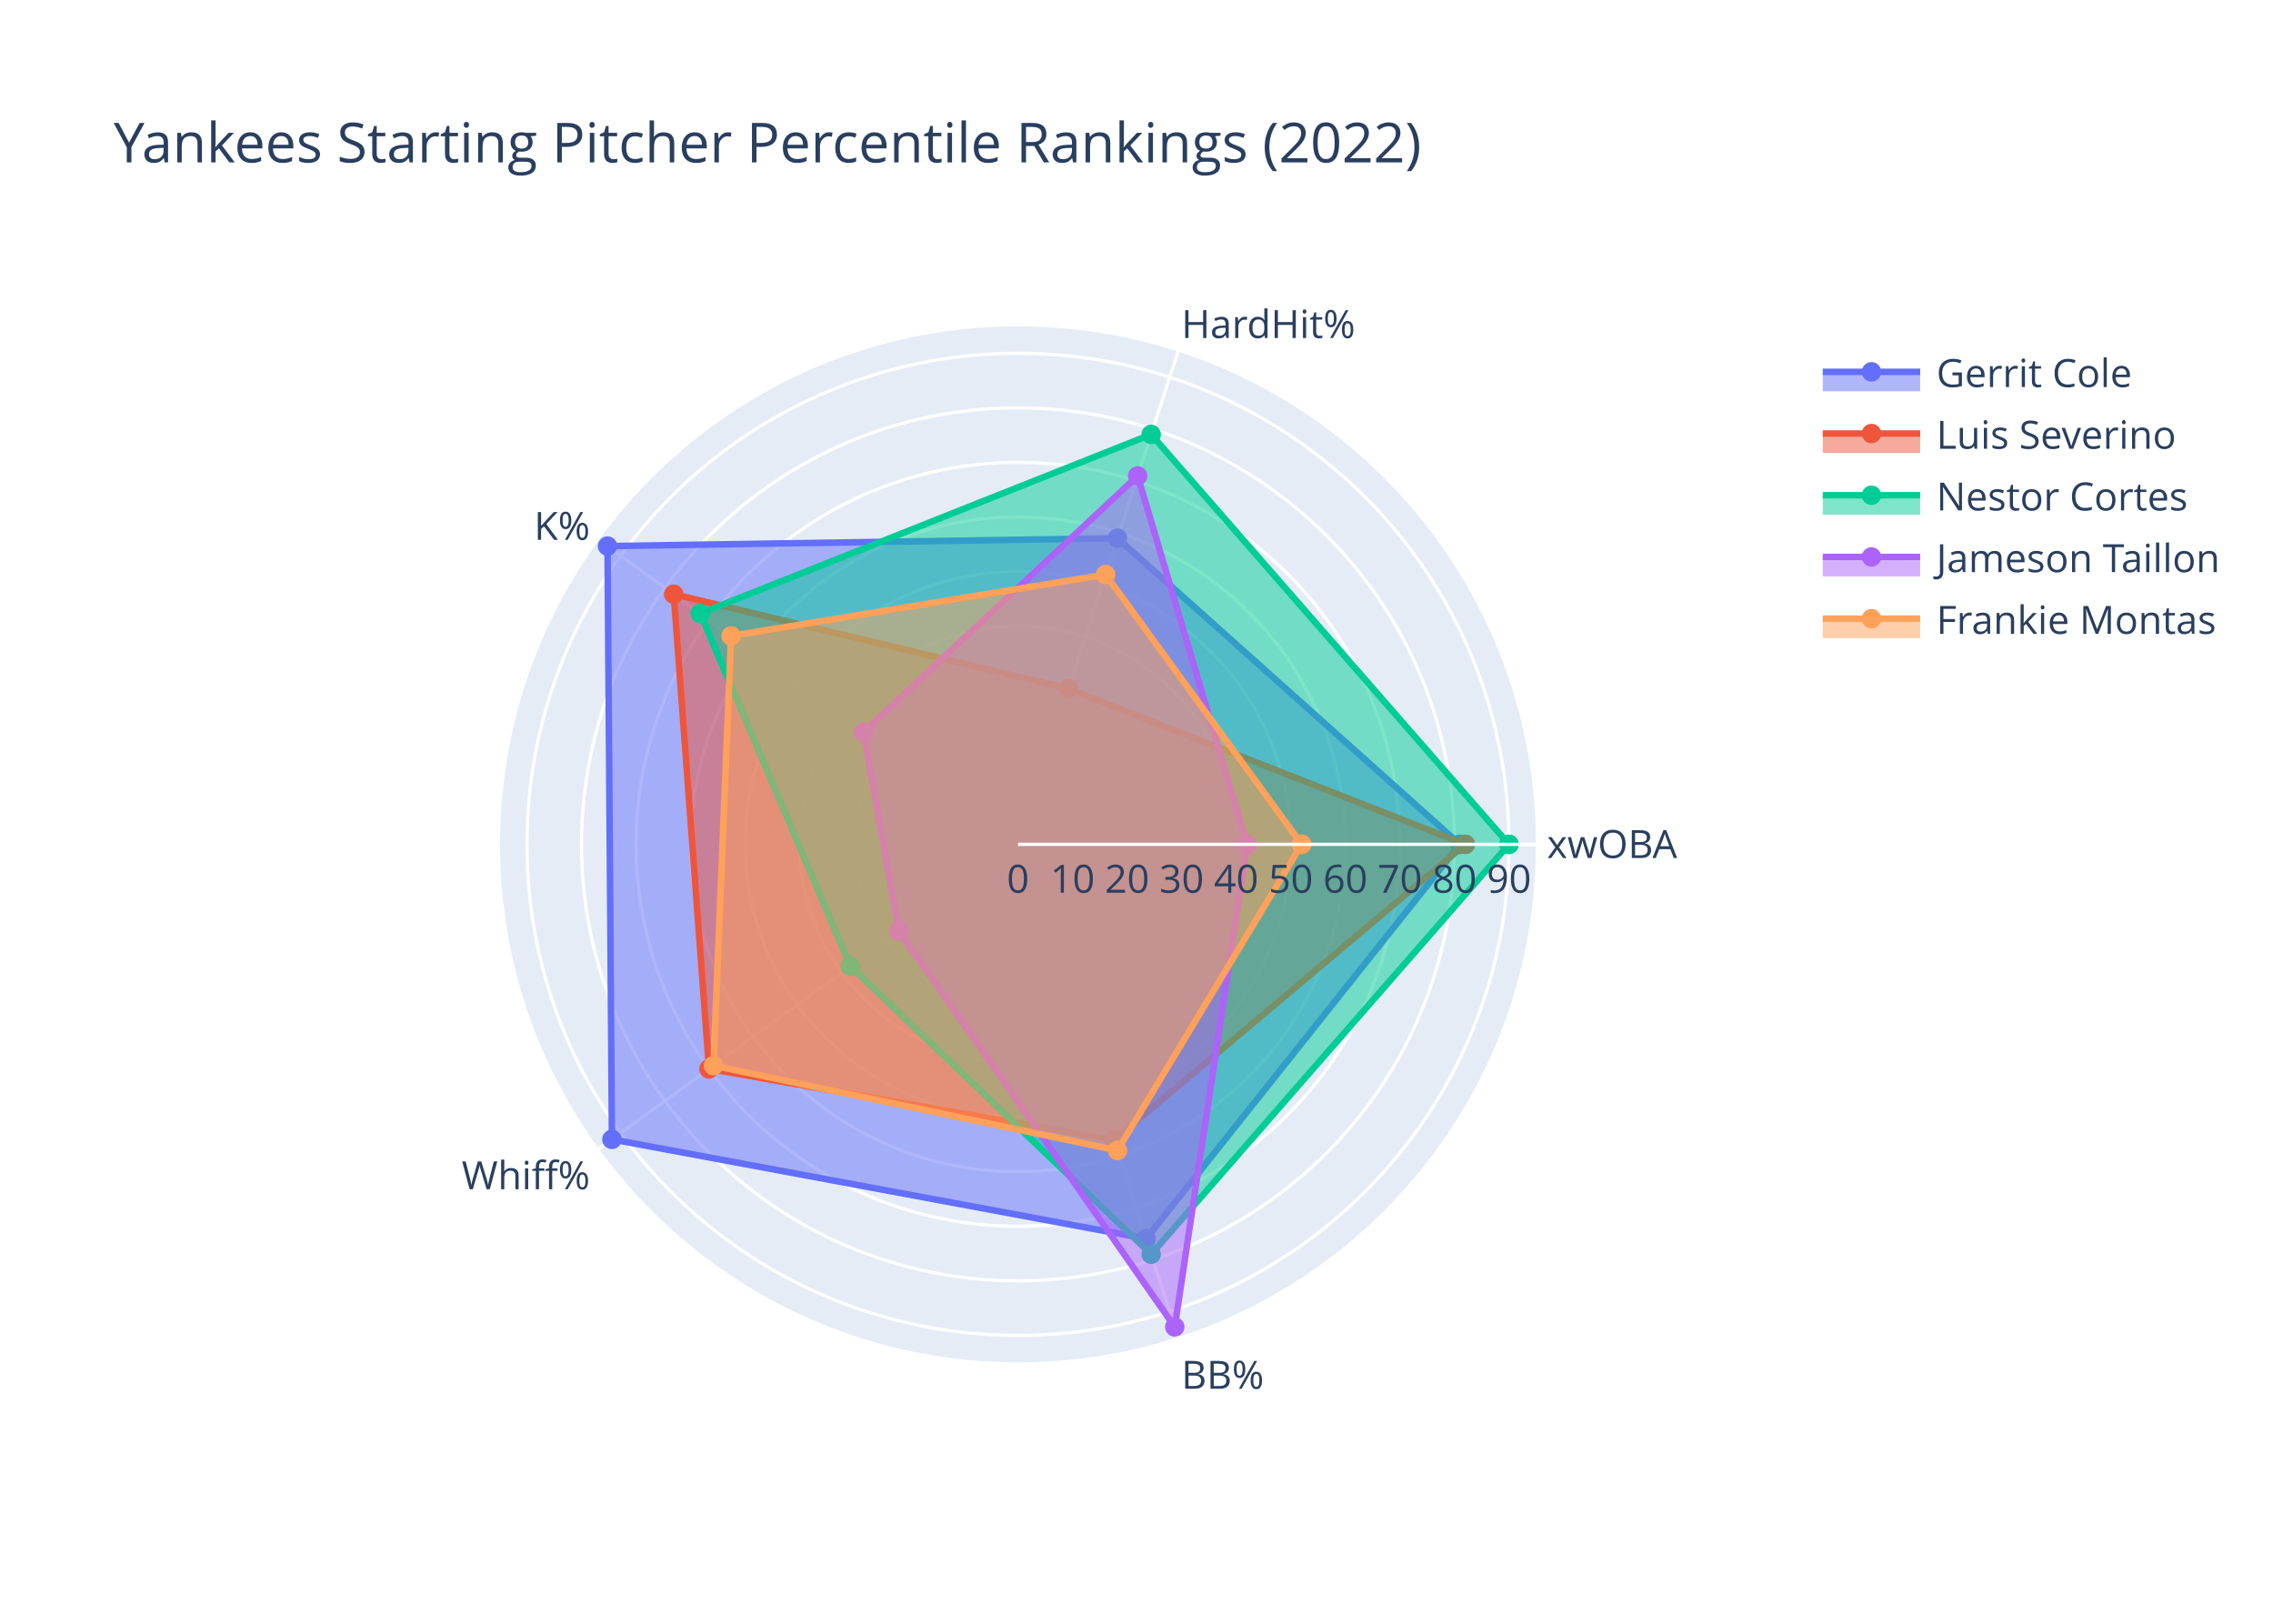
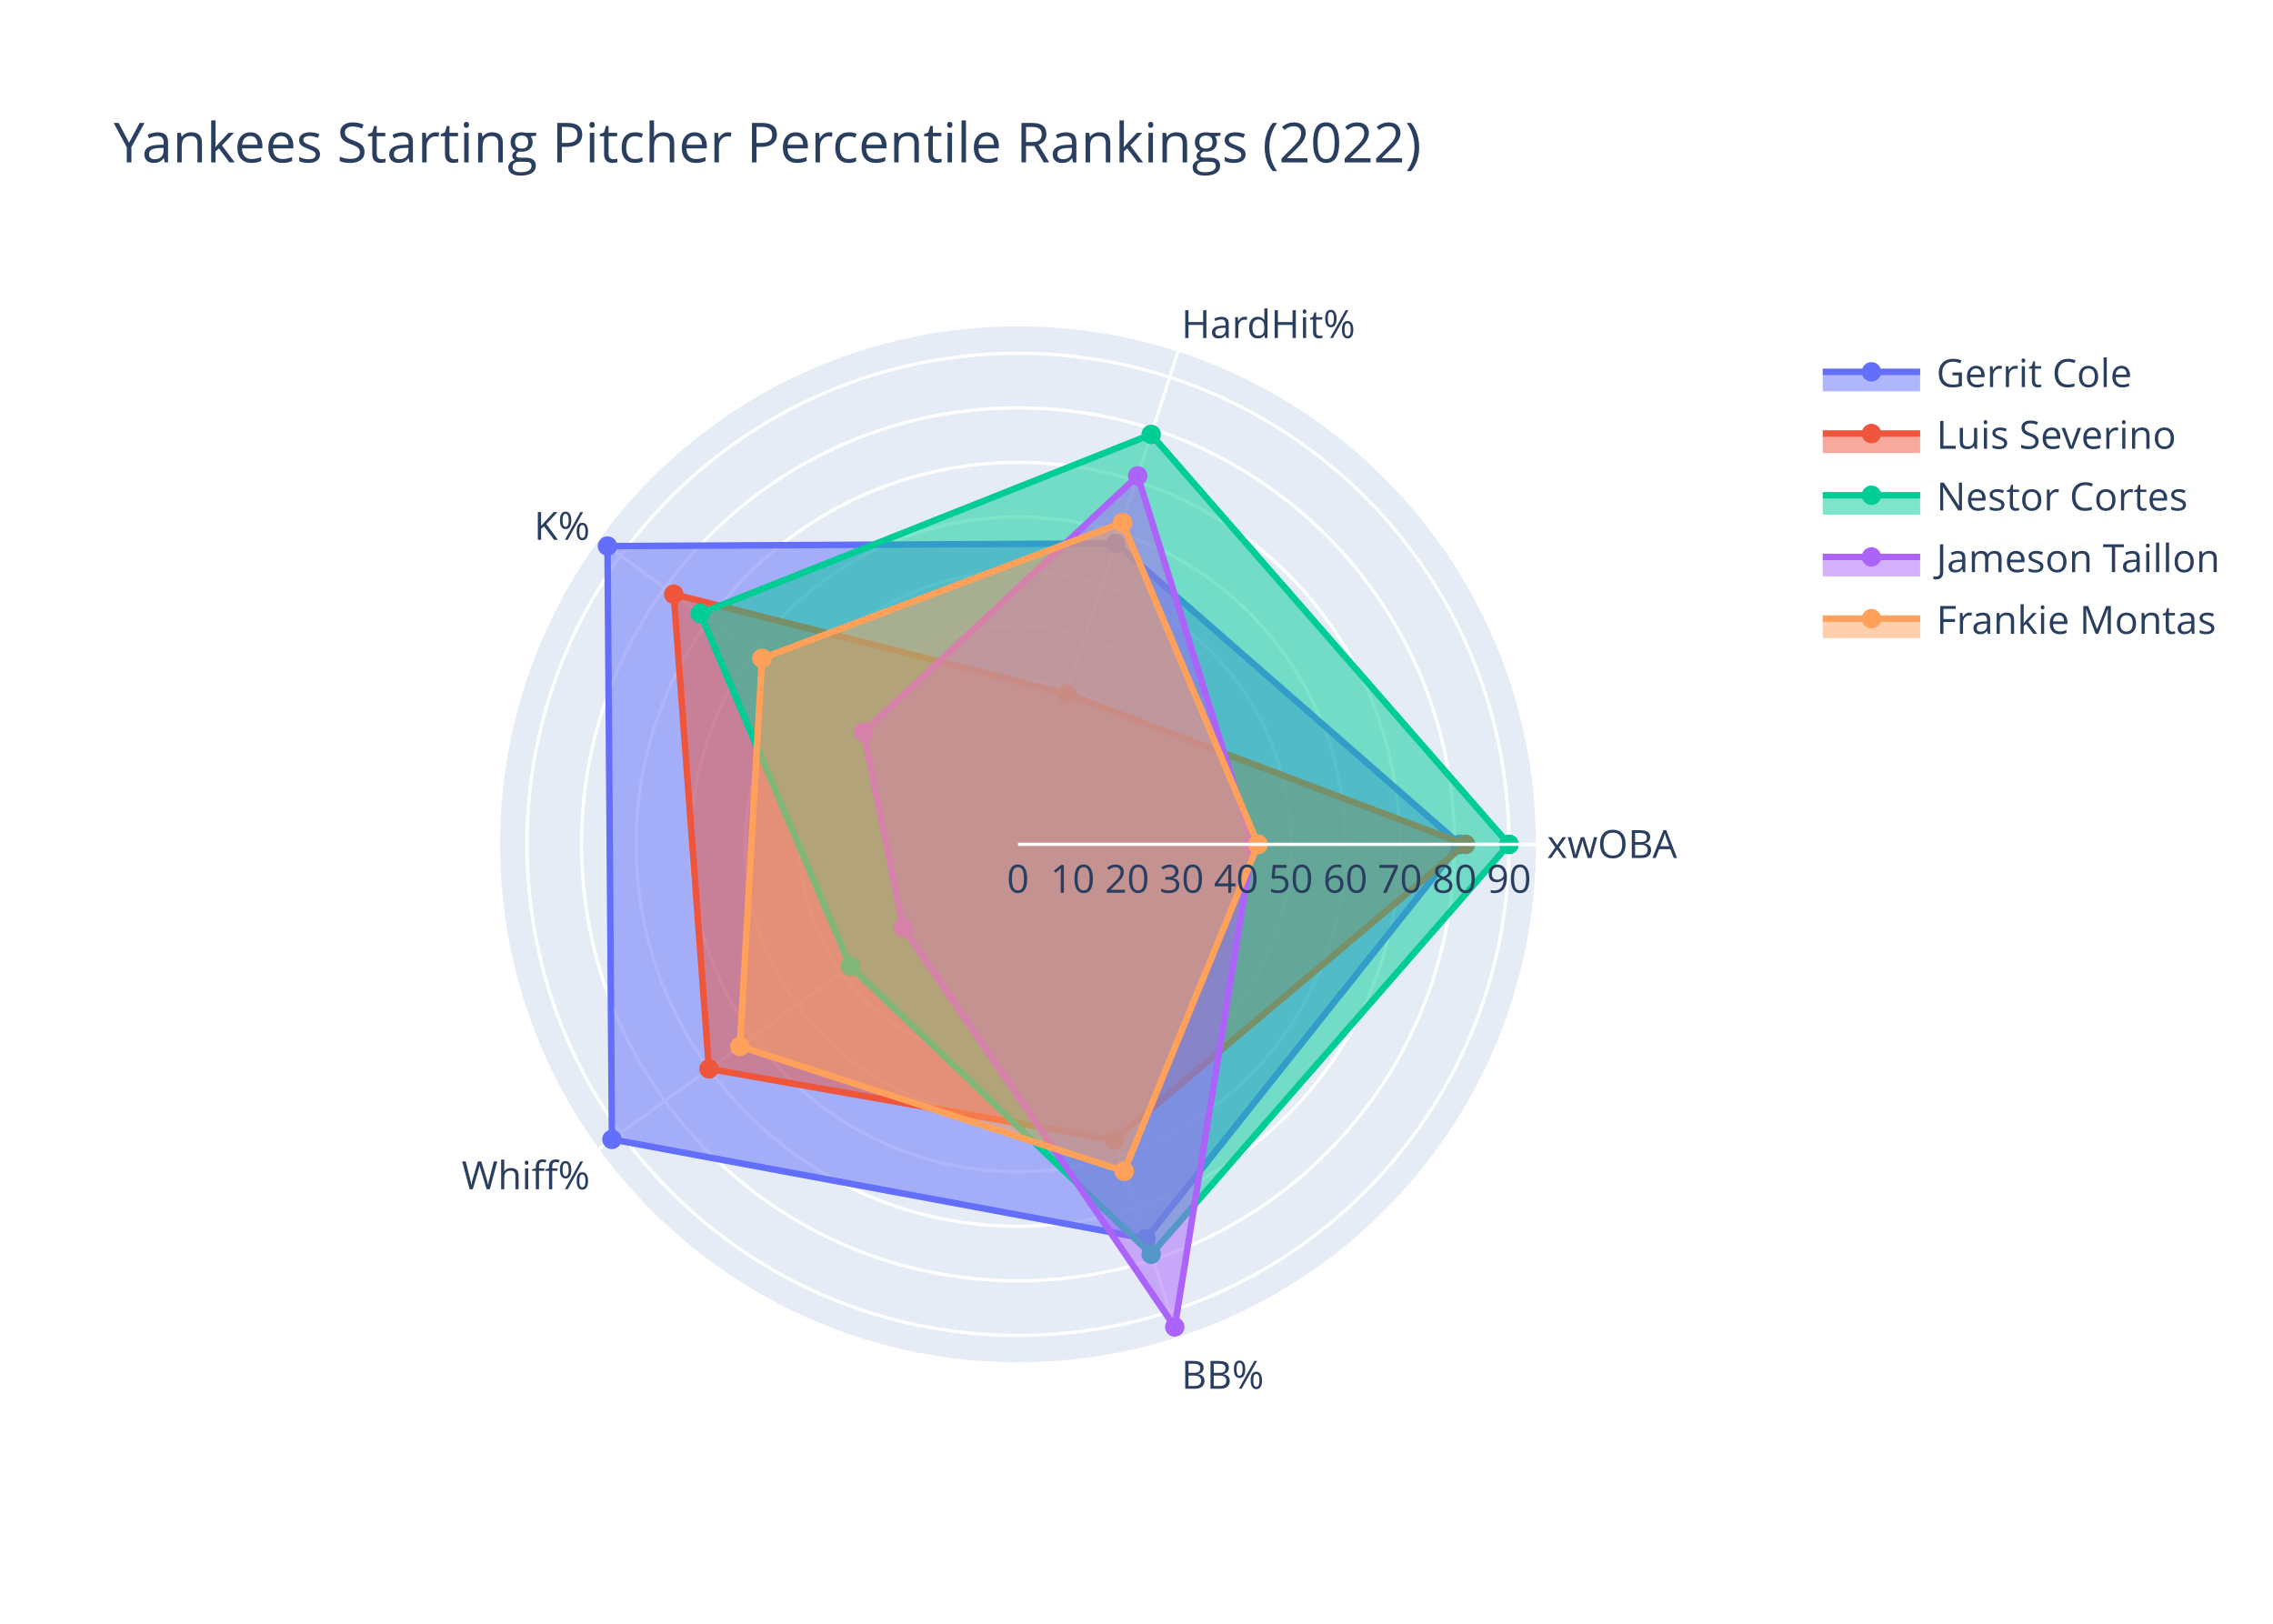
<svg xmlns="http://www.w3.org/2000/svg" class="main-svg" width="700" height="500" style="" viewBox="0 0 700 500">
  <rect x="0" y="0" width="700" height="500" style="fill: rgb(255, 255, 255); fill-opacity: 1;" />
-   <defs id="defs-640da8">
+   <defs id="defs-d51219">
    <g class="clips">
-       <clipPath id="clip640da8polar-for-traces">
+       <clipPath id="clipd51219polar-for-traces">
        <path d="M160,0A160,160 0,1,0 -160,-1.9594348786357652e-14A160,160 0,1,0 160,3.9188697572715304e-14Z" transform="translate(160,160)" />
      </clipPath>
    </g>
    <g class="gradients" />
    <g class="patterns" />
  </defs>
  <g class="bglayer" />
  <g class="layer-below">
    <g class="imagelayer" />
    <g class="shapelayer" />
  </g>
  <g class="cartesianlayer" />
  <g class="polarlayer">
    <g class="polar">
      <g class="polarsublayer draglayer" />
      <g class="polarsublayer plotbg">
        <path d="M160,0A160,160 0,1,0 -160,-1.9594348786357652e-14A160,160 0,1,0 160,3.9188697572715304e-14Z" transform="translate(313.5,260)" style="fill: rgb(229, 236, 246); fill-opacity: 1;" />
      </g>
      <g class="polarsublayer backplot">
        <g class="maplayer" />
      </g>
      <g class="polarsublayer angular-grid" style="fill: none;">
        <path class="angularaxisgrid" d="M313.5,260L473.5,260" style="stroke: rgb(255, 255, 255); stroke-opacity: 1; stroke-width: 1px;" />
        <path class="angularaxisgrid" d="M313.5,260L362.943,107.831" style="stroke: rgb(255, 255, 255); stroke-opacity: 1; stroke-width: 1px;" />
        <path class="angularaxisgrid" d="M313.5,260L184.057,165.954" style="stroke: rgb(255, 255, 255); stroke-opacity: 1; stroke-width: 1px;" />
        <path class="angularaxisgrid" d="M313.5,260L184.057,354.046" style="stroke: rgb(255, 255, 255); stroke-opacity: 1; stroke-width: 1px;" />
        <path class="angularaxisgrid" d="M313.5,260L362.943,412.169" style="stroke: rgb(255, 255, 255); stroke-opacity: 1; stroke-width: 1px;" />
      </g>
      <g class="polarsublayer radial-grid" transform="translate(313.5,260)" style="fill: none;">
        <path class="xgrid" d="M16.8,0A16.8,16.8 0,1,0 -16.8,-2.0574066225675536e-15A16.8,16.8 0,1,0 16.8,4.114813245135107e-15Z" style="stroke: rgb(255, 255, 255); stroke-opacity: 1; stroke-width: 1px;" />
        <path class="xgrid" d="M33.6,0A33.6,33.6 0,1,0 -33.6,-4.114813245135107e-15A33.6,33.6 0,1,0 33.6,8.229626490270214e-15Z" style="stroke: rgb(255, 255, 255); stroke-opacity: 1; stroke-width: 1px;" />
        <path class="xgrid" d="M50.4,0A50.4,50.4 0,1,0 -50.4,-6.17221986770266e-15A50.4,50.4 0,1,0 50.4,1.234443973540532e-14Z" style="stroke: rgb(255, 255, 255); stroke-opacity: 1; stroke-width: 1px;" />
        <path class="xgrid" d="M67.2,0A67.2,67.2 0,1,0 -67.2,-8.229626490270214e-15A67.2,67.2 0,1,0 67.2,1.645925298054043e-14Z" style="stroke: rgb(255, 255, 255); stroke-opacity: 1; stroke-width: 1px;" />
        <path class="xgrid" d="M84.01,0A84.01,84.01 0,1,0 -84.01,-1.0288257759636915e-14A84.01,84.01 0,1,0 84.01,2.057651551927383e-14Z" style="stroke: rgb(255, 255, 255); stroke-opacity: 1; stroke-width: 1px;" />
        <path class="xgrid" d="M100.81,0A100.81,100.81 0,1,0 -100.81,-1.2345664382204467e-14A100.81,100.81 0,1,0 100.81,2.4691328764408935e-14Z" style="stroke: rgb(255, 255, 255); stroke-opacity: 1; stroke-width: 1px;" />
        <path class="xgrid" d="M117.61,0A117.61,117.61 0,1,0 -117.61,-1.440307100477202e-14A117.61,117.61 0,1,0 117.61,2.880614200954404e-14Z" style="stroke: rgb(255, 255, 255); stroke-opacity: 1; stroke-width: 1px;" />
        <path class="xgrid" d="M134.41,0A134.41,134.41 0,1,0 -134.41,-1.6460477627339574e-14A134.41,134.41 0,1,0 134.41,3.292095525467915e-14Z" style="stroke: rgb(255, 255, 255); stroke-opacity: 1; stroke-width: 1px;" />
        <path class="xgrid" d="M151.21,0A151.21,151.21 0,1,0 -151.21,-1.851788424990713e-14A151.21,151.21 0,1,0 151.21,3.703576849981426e-14Z" style="stroke: rgb(255, 255, 255); stroke-opacity: 1; stroke-width: 1px;" />
      </g>
      <g class="polarsublayer frontplot" transform="translate(153.5,100)">
        <g class="barlayer" />
        <g class="scatterlayer">
-           <g class="trace scatter trace2c9b39" style="stroke-miterlimit: 2; opacity: 1;">
-             <g class="fills" clip-path="url(#clip640da8polar-for-traces)">
-               <g>
-                 <path class="js-fill" d="M296.09,160L190.63,65.73L33.59,68.16L34.95,250.85L199.46,281.44L296.09,160Z" style="fill: rgb(99, 110, 250); fill-opacity: 0.5; stroke-width: 0;" />
-               </g>
-             </g>
-             <g class="errorbars" />
-             <g class="lines">
-               <path class="js-line" d="M296.09,160L190.63,65.73L33.59,68.16L34.95,250.85L199.46,281.44L296.09,160" clip-path="url(#clip640da8polar-for-traces)" style="vector-effect: non-scaling-stroke; fill: none; stroke: rgb(99, 110, 250); stroke-opacity: 1; stroke-width: 2px; opacity: 1;" />
+           <g class="trace scatter trace652ab0" style="stroke-miterlimit: 2; opacity: 1;">
+             <g class="fills" clip-path="url(#clipd51219polar-for-traces)">
+               <g>
+                 <path class="js-fill" d="M296.09,160L190.11,67.32L33.59,68.16L34.95,250.85L199.46,281.44L296.09,160Z" style="fill: rgb(99, 110, 250); fill-opacity: 0.5; stroke-width: 0;" />
+               </g>
+             </g>
+             <g class="errorbars" />
+             <g class="lines">
+               <path class="js-line" d="M296.09,160L190.11,67.32L33.59,68.16L34.95,250.85L199.46,281.44L296.09,160" clip-path="url(#clipd51219polar-for-traces)" style="vector-effect: non-scaling-stroke; fill: none; stroke: rgb(99, 110, 250); stroke-opacity: 1; stroke-width: 2px; opacity: 1;" />
            </g>
            <g class="points">
              <path class="point" transform="translate(296.09,160)" d="M3,0A3,3 0 1,1 0,-3A3,3 0 0,1 3,0Z" style="opacity: 1; stroke-width: 0px; fill: rgb(99, 110, 250); fill-opacity: 1;" />
-               <path class="point" transform="translate(190.63,65.73)" d="M3,0A3,3 0 1,1 0,-3A3,3 0 0,1 3,0Z" style="opacity: 1; stroke-width: 0px; fill: rgb(99, 110, 250); fill-opacity: 1;" />
+               <path class="point" transform="translate(190.11,67.32)" d="M3,0A3,3 0 1,1 0,-3A3,3 0 0,1 3,0Z" style="opacity: 1; stroke-width: 0px; fill: rgb(99, 110, 250); fill-opacity: 1;" />
              <path class="point" transform="translate(33.59,68.16)" d="M3,0A3,3 0 1,1 0,-3A3,3 0 0,1 3,0Z" style="opacity: 1; stroke-width: 0px; fill: rgb(99, 110, 250); fill-opacity: 1;" />
              <path class="point" transform="translate(34.95,250.85)" d="M3,0A3,3 0 1,1 0,-3A3,3 0 0,1 3,0Z" style="opacity: 1; stroke-width: 0px; fill: rgb(99, 110, 250); fill-opacity: 1;" />
              <path class="point" transform="translate(199.46,281.44)" d="M3,0A3,3 0 1,1 0,-3A3,3 0 0,1 3,0Z" style="opacity: 1; stroke-width: 0px; fill: rgb(99, 110, 250); fill-opacity: 1;" />
              <path class="point" transform="translate(296.09,160)" d="M3,0A3,3 0 1,1 0,-3A3,3 0 0,1 3,0Z" style="opacity: 1; stroke-width: 0px; fill: rgb(99, 110, 250); fill-opacity: 1;" />
            </g>
            <g class="text" />
          </g>
-           <g class="trace scatter trace3ac66d" style="stroke-miterlimit: 2; opacity: 1;">
-             <g class="fills" clip-path="url(#clip640da8polar-for-traces)">
-               <g>
-                 <path class="js-fill" d="M297.77,160L175.58,112.06L53.98,82.97L64.85,229.13L189.59,251.08L297.77,160Z" style="fill: rgb(239, 85, 59); fill-opacity: 0.5; stroke-width: 0;" />
-               </g>
-             </g>
-             <g class="errorbars" />
-             <g class="lines">
-               <path class="js-line" d="M297.77,160L175.58,112.06L53.98,82.97L64.85,229.13L189.59,251.08L297.77,160" clip-path="url(#clip640da8polar-for-traces)" style="vector-effect: non-scaling-stroke; fill: none; stroke: rgb(239, 85, 59); stroke-opacity: 1; stroke-width: 2px; opacity: 1;" />
+           <g class="trace scatter trace94803b" style="stroke-miterlimit: 2; opacity: 1;">
+             <g class="fills" clip-path="url(#clipd51219polar-for-traces)">
+               <g>
+                 <path class="js-fill" d="M297.77,160L175.06,113.66L53.98,82.97L64.85,229.13L189.59,251.08L297.77,160Z" style="fill: rgb(239, 85, 59); fill-opacity: 0.5; stroke-width: 0;" />
+               </g>
+             </g>
+             <g class="errorbars" />
+             <g class="lines">
+               <path class="js-line" d="M297.77,160L175.06,113.66L53.98,82.97L64.85,229.13L189.59,251.08L297.77,160" clip-path="url(#clipd51219polar-for-traces)" style="vector-effect: non-scaling-stroke; fill: none; stroke: rgb(239, 85, 59); stroke-opacity: 1; stroke-width: 2px; opacity: 1;" />
            </g>
            <g class="points">
              <path class="point" transform="translate(297.77,160)" d="M3,0A3,3 0 1,1 0,-3A3,3 0 0,1 3,0Z" style="opacity: 1; stroke-width: 0px; fill: rgb(239, 85, 59); fill-opacity: 1;" />
-               <path class="point" transform="translate(175.58,112.06)" d="M3,0A3,3 0 1,1 0,-3A3,3 0 0,1 3,0Z" style="opacity: 1; stroke-width: 0px; fill: rgb(239, 85, 59); fill-opacity: 1;" />
+               <path class="point" transform="translate(175.06,113.66)" d="M3,0A3,3 0 1,1 0,-3A3,3 0 0,1 3,0Z" style="opacity: 1; stroke-width: 0px; fill: rgb(239, 85, 59); fill-opacity: 1;" />
              <path class="point" transform="translate(53.98,82.97)" d="M3,0A3,3 0 1,1 0,-3A3,3 0 0,1 3,0Z" style="opacity: 1; stroke-width: 0px; fill: rgb(239, 85, 59); fill-opacity: 1;" />
              <path class="point" transform="translate(64.85,229.13)" d="M3,0A3,3 0 1,1 0,-3A3,3 0 0,1 3,0Z" style="opacity: 1; stroke-width: 0px; fill: rgb(239, 85, 59); fill-opacity: 1;" />
              <path class="point" transform="translate(189.59,251.08)" d="M3,0A3,3 0 1,1 0,-3A3,3 0 0,1 3,0Z" style="opacity: 1; stroke-width: 0px; fill: rgb(239, 85, 59); fill-opacity: 1;" />
              <path class="point" transform="translate(297.77,160)" d="M3,0A3,3 0 1,1 0,-3A3,3 0 0,1 3,0Z" style="opacity: 1; stroke-width: 0px; fill: rgb(239, 85, 59); fill-opacity: 1;" />
            </g>
            <g class="text" />
          </g>
-           <g class="trace scatter tracecafc6a" style="stroke-miterlimit: 2; opacity: 1;">
-             <g class="fills" clip-path="url(#clip640da8polar-for-traces)">
+           <g class="trace scatter traceb06a7c" style="stroke-miterlimit: 2; opacity: 1;">
+             <g class="fills" clip-path="url(#clipd51219polar-for-traces)">
              <g>
                <path class="js-fill" d="M311.21,160L201.02,33.77L62.14,88.9L108.35,197.53L201.02,286.23L311.21,160Z" style="fill: rgb(0, 204, 150); fill-opacity: 0.5; stroke-width: 0;" />
              </g>
            </g>
            <g class="errorbars" />
            <g class="lines">
-               <path class="js-line" d="M311.21,160L201.02,33.77L62.14,88.9L108.35,197.53L201.02,286.23L311.21,160" clip-path="url(#clip640da8polar-for-traces)" style="vector-effect: non-scaling-stroke; fill: none; stroke: rgb(0, 204, 150); stroke-opacity: 1; stroke-width: 2px; opacity: 1;" />
+               <path class="js-line" d="M311.21,160L201.02,33.77L62.14,88.9L108.35,197.53L201.02,286.23L311.21,160" clip-path="url(#clipd51219polar-for-traces)" style="vector-effect: non-scaling-stroke; fill: none; stroke: rgb(0, 204, 150); stroke-opacity: 1; stroke-width: 2px; opacity: 1;" />
            </g>
            <g class="points">
              <path class="point" transform="translate(311.21,160)" d="M3,0A3,3 0 1,1 0,-3A3,3 0 0,1 3,0Z" style="opacity: 1; stroke-width: 0px; fill: rgb(0, 204, 150); fill-opacity: 1;" />
              <path class="point" transform="translate(201.02,33.77)" d="M3,0A3,3 0 1,1 0,-3A3,3 0 0,1 3,0Z" style="opacity: 1; stroke-width: 0px; fill: rgb(0, 204, 150); fill-opacity: 1;" />
              <path class="point" transform="translate(62.14,88.9)" d="M3,0A3,3 0 1,1 0,-3A3,3 0 0,1 3,0Z" style="opacity: 1; stroke-width: 0px; fill: rgb(0, 204, 150); fill-opacity: 1;" />
              <path class="point" transform="translate(108.35,197.53)" d="M3,0A3,3 0 1,1 0,-3A3,3 0 0,1 3,0Z" style="opacity: 1; stroke-width: 0px; fill: rgb(0, 204, 150); fill-opacity: 1;" />
              <path class="point" transform="translate(201.02,286.23)" d="M3,0A3,3 0 1,1 0,-3A3,3 0 0,1 3,0Z" style="opacity: 1; stroke-width: 0px; fill: rgb(0, 204, 150); fill-opacity: 1;" />
              <path class="point" transform="translate(311.21,160)" d="M3,0A3,3 0 1,1 0,-3A3,3 0 0,1 3,0Z" style="opacity: 1; stroke-width: 0px; fill: rgb(0, 204, 150); fill-opacity: 1;" />
            </g>
            <g class="text" />
          </g>
-           <g class="trace scatter trace69d831" style="stroke-miterlimit: 2; opacity: 1;">
-             <g class="fills" clip-path="url(#clip640da8polar-for-traces)">
-               <g>
-                 <path class="js-fill" d="M230.56,160L196.86,46.55L112.43,125.44L123.3,186.66L208.28,308.6L230.56,160Z" style="fill: rgb(171, 99, 250); fill-opacity: 0.5; stroke-width: 0;" />
-               </g>
-             </g>
-             <g class="errorbars" />
-             <g class="lines">
-               <path class="js-line" d="M230.56,160L196.86,46.55L112.43,125.44L123.3,186.66L208.28,308.6L230.56,160" clip-path="url(#clip640da8polar-for-traces)" style="vector-effect: non-scaling-stroke; fill: none; stroke: rgb(171, 99, 250); stroke-opacity: 1; stroke-width: 2px; opacity: 1;" />
-             </g>
-             <g class="points">
-               <path class="point" transform="translate(230.56,160)" d="M3,0A3,3 0 1,1 0,-3A3,3 0 0,1 3,0Z" style="opacity: 1; stroke-width: 0px; fill: rgb(171, 99, 250); fill-opacity: 1;" />
+           <g class="trace scatter traceb3ecb0" style="stroke-miterlimit: 2; opacity: 1;">
+             <g class="fills" clip-path="url(#clipd51219polar-for-traces)">
+               <g>
+                 <path class="js-fill" d="M232.24,160L196.86,46.55L112.43,125.44L124.66,185.68L208.28,308.6L232.24,160Z" style="fill: rgb(171, 99, 250); fill-opacity: 0.5; stroke-width: 0;" />
+               </g>
+             </g>
+             <g class="errorbars" />
+             <g class="lines">
+               <path class="js-line" d="M232.24,160L196.86,46.55L112.43,125.44L124.66,185.68L208.28,308.6L232.24,160" clip-path="url(#clipd51219polar-for-traces)" style="vector-effect: non-scaling-stroke; fill: none; stroke: rgb(171, 99, 250); stroke-opacity: 1; stroke-width: 2px; opacity: 1;" />
+             </g>
+             <g class="points">
+               <path class="point" transform="translate(232.24,160)" d="M3,0A3,3 0 1,1 0,-3A3,3 0 0,1 3,0Z" style="opacity: 1; stroke-width: 0px; fill: rgb(171, 99, 250); fill-opacity: 1;" />
              <path class="point" transform="translate(196.86,46.55)" d="M3,0A3,3 0 1,1 0,-3A3,3 0 0,1 3,0Z" style="opacity: 1; stroke-width: 0px; fill: rgb(171, 99, 250); fill-opacity: 1;" />
              <path class="point" transform="translate(112.43,125.44)" d="M3,0A3,3 0 1,1 0,-3A3,3 0 0,1 3,0Z" style="opacity: 1; stroke-width: 0px; fill: rgb(171, 99, 250); fill-opacity: 1;" />
-               <path class="point" transform="translate(123.3,186.66)" d="M3,0A3,3 0 1,1 0,-3A3,3 0 0,1 3,0Z" style="opacity: 1; stroke-width: 0px; fill: rgb(171, 99, 250); fill-opacity: 1;" />
+               <path class="point" transform="translate(124.66,185.68)" d="M3,0A3,3 0 1,1 0,-3A3,3 0 0,1 3,0Z" style="opacity: 1; stroke-width: 0px; fill: rgb(171, 99, 250); fill-opacity: 1;" />
              <path class="point" transform="translate(208.28,308.6)" d="M3,0A3,3 0 1,1 0,-3A3,3 0 0,1 3,0Z" style="opacity: 1; stroke-width: 0px; fill: rgb(171, 99, 250); fill-opacity: 1;" />
-               <path class="point" transform="translate(230.56,160)" d="M3,0A3,3 0 1,1 0,-3A3,3 0 0,1 3,0Z" style="opacity: 1; stroke-width: 0px; fill: rgb(171, 99, 250); fill-opacity: 1;" />
-             </g>
-             <g class="text" />
-           </g>
-           <g class="trace scatter trace6a0449" style="stroke-miterlimit: 2; opacity: 1;">
-             <g class="fills" clip-path="url(#clip640da8polar-for-traces)">
-               <g>
-                 <path class="js-fill" d="M247.37,160L187,76.91L71.65,95.81L66.21,228.14L190.63,254.27L247.37,160Z" style="fill: rgb(255, 161, 90); fill-opacity: 0.5; stroke-width: 0;" />
-               </g>
-             </g>
-             <g class="errorbars" />
-             <g class="lines">
-               <path class="js-line" d="M247.37,160L187,76.91L71.65,95.81L66.21,228.14L190.63,254.27L247.37,160" clip-path="url(#clip640da8polar-for-traces)" style="vector-effect: non-scaling-stroke; fill: none; stroke: rgb(255, 161, 90); stroke-opacity: 1; stroke-width: 2px; opacity: 1;" />
-             </g>
-             <g class="points">
-               <path class="point" transform="translate(247.37,160)" d="M3,0A3,3 0 1,1 0,-3A3,3 0 0,1 3,0Z" style="opacity: 1; stroke-width: 0px; fill: rgb(255, 161, 90); fill-opacity: 1;" />
-               <path class="point" transform="translate(187,76.91)" d="M3,0A3,3 0 1,1 0,-3A3,3 0 0,1 3,0Z" style="opacity: 1; stroke-width: 0px; fill: rgb(255, 161, 90); fill-opacity: 1;" />
-               <path class="point" transform="translate(71.65,95.81)" d="M3,0A3,3 0 1,1 0,-3A3,3 0 0,1 3,0Z" style="opacity: 1; stroke-width: 0px; fill: rgb(255, 161, 90); fill-opacity: 1;" />
-               <path class="point" transform="translate(66.21,228.14)" d="M3,0A3,3 0 1,1 0,-3A3,3 0 0,1 3,0Z" style="opacity: 1; stroke-width: 0px; fill: rgb(255, 161, 90); fill-opacity: 1;" />
-               <path class="point" transform="translate(190.63,254.27)" d="M3,0A3,3 0 1,1 0,-3A3,3 0 0,1 3,0Z" style="opacity: 1; stroke-width: 0px; fill: rgb(255, 161, 90); fill-opacity: 1;" />
-               <path class="point" transform="translate(247.37,160)" d="M3,0A3,3 0 1,1 0,-3A3,3 0 0,1 3,0Z" style="opacity: 1; stroke-width: 0px; fill: rgb(255, 161, 90); fill-opacity: 1;" />
+               <path class="point" transform="translate(232.24,160)" d="M3,0A3,3 0 1,1 0,-3A3,3 0 0,1 3,0Z" style="opacity: 1; stroke-width: 0px; fill: rgb(171, 99, 250); fill-opacity: 1;" />
+             </g>
+             <g class="text" />
+           </g>
+           <g class="trace scatter trace9d0dcc" style="stroke-miterlimit: 2; opacity: 1;">
+             <g class="fills" clip-path="url(#clipd51219polar-for-traces)">
+               <g>
+                 <path class="js-fill" d="M233.92,160L192.19,60.93L81.16,102.72L74.37,222.22L192.71,260.67L233.92,160Z" style="fill: rgb(255, 161, 90); fill-opacity: 0.5; stroke-width: 0;" />
+               </g>
+             </g>
+             <g class="errorbars" />
+             <g class="lines">
+               <path class="js-line" d="M233.92,160L192.19,60.93L81.16,102.72L74.37,222.22L192.71,260.67L233.92,160" clip-path="url(#clipd51219polar-for-traces)" style="vector-effect: non-scaling-stroke; fill: none; stroke: rgb(255, 161, 90); stroke-opacity: 1; stroke-width: 2px; opacity: 1;" />
+             </g>
+             <g class="points">
+               <path class="point" transform="translate(233.92,160)" d="M3,0A3,3 0 1,1 0,-3A3,3 0 0,1 3,0Z" style="opacity: 1; stroke-width: 0px; fill: rgb(255, 161, 90); fill-opacity: 1;" />
+               <path class="point" transform="translate(192.19,60.93)" d="M3,0A3,3 0 1,1 0,-3A3,3 0 0,1 3,0Z" style="opacity: 1; stroke-width: 0px; fill: rgb(255, 161, 90); fill-opacity: 1;" />
+               <path class="point" transform="translate(81.16,102.72)" d="M3,0A3,3 0 1,1 0,-3A3,3 0 0,1 3,0Z" style="opacity: 1; stroke-width: 0px; fill: rgb(255, 161, 90); fill-opacity: 1;" />
+               <path class="point" transform="translate(74.37,222.22)" d="M3,0A3,3 0 1,1 0,-3A3,3 0 0,1 3,0Z" style="opacity: 1; stroke-width: 0px; fill: rgb(255, 161, 90); fill-opacity: 1;" />
+               <path class="point" transform="translate(192.71,260.67)" d="M3,0A3,3 0 1,1 0,-3A3,3 0 0,1 3,0Z" style="opacity: 1; stroke-width: 0px; fill: rgb(255, 161, 90); fill-opacity: 1;" />
+               <path class="point" transform="translate(233.92,160)" d="M3,0A3,3 0 1,1 0,-3A3,3 0 0,1 3,0Z" style="opacity: 1; stroke-width: 0px; fill: rgb(255, 161, 90); fill-opacity: 1;" />
            </g>
            <g class="text" />
          </g>
        </g>
      </g>
      <g class="polarsublayer angular-line">
        <path d="M160,0A160,160 0,1,0 -160,-1.9594348786357652e-14A160,160 0,1,0 160,3.9188697572715304e-14Z" transform="translate(313.5,260)" stroke-width="1" style="fill: none; stroke: rgb(255, 255, 255); stroke-opacity: 1;" />
      </g>
      <g class="polarsublayer radial-line">
        <line x1="0" y1="0" x2="160" y2="0" transform="translate(313.5,260)" stroke-width="1" style="fill: none; stroke: rgb(255, 255, 255); stroke-opacity: 1;" />
      </g>
      <g class="polarsublayer angular-axis">
        <g class="angularaxistick">
          <text text-anchor="start" x="2.9" y="4.2" transform="translate(473.5,260)" style="font-family: 'Open Sans', verdana, arial, sans-serif; font-size: 12px; fill: rgb(42, 63, 95); fill-opacity: 1; white-space: pre; opacity: 1;">xwOBA</text>
        </g>
        <g class="angularaxistick">
          <text text-anchor="start" x="0.896" y="-3.743" transform="translate(362.9427,107.831)" style="font-family: 'Open Sans', verdana, arial, sans-serif; font-size: 12px; fill: rgb(42, 63, 95); fill-opacity: 1; white-space: pre; opacity: 1;">HardHit%</text>
        </g>
        <g class="angularaxistick">
          <text text-anchor="end" x="-2.346" y="0.283" transform="translate(184.0573,165.9544)" style="font-family: 'Open Sans', verdana, arial, sans-serif; font-size: 12px; fill: rgb(42, 63, 95); fill-opacity: 1; white-space: pre; opacity: 1;">K%</text>
        </g>
        <g class="angularaxistick">
          <text text-anchor="end" x="-2.346" y="12.156" transform="translate(184.0573,354.0456)" style="font-family: 'Open Sans', verdana, arial, sans-serif; font-size: 12px; fill: rgb(42, 63, 95); fill-opacity: 1; white-space: pre; opacity: 1;">Whiff%</text>
        </g>
        <g class="angularaxistick">
          <text text-anchor="start" x="0.896" y="15.469" transform="translate(362.9427,412.169)" style="font-family: 'Open Sans', verdana, arial, sans-serif; font-size: 12px; fill: rgb(42, 63, 95); fill-opacity: 1; white-space: pre; opacity: 1;">BB%</text>
        </g>
      </g>
      <g class="polarsublayer radial-axis" transform="translate(313.5,260)">
        <g class="xtick">
          <text text-anchor="middle" x="0" y="14.9" transform="" style="font-family: 'Open Sans', verdana, arial, sans-serif; font-size: 12px; fill: rgb(42, 63, 95); fill-opacity: 1; white-space: pre; opacity: 1;">0</text>
        </g>
        <g class="xtick">
          <text text-anchor="middle" x="0" y="14.9" transform="translate(16.8,0)" style="font-family: 'Open Sans', verdana, arial, sans-serif; font-size: 12px; fill: rgb(42, 63, 95); fill-opacity: 1; white-space: pre; opacity: 1;">10</text>
        </g>
        <g class="xtick">
          <text text-anchor="middle" x="0" y="14.9" transform="translate(33.6,0)" style="font-family: 'Open Sans', verdana, arial, sans-serif; font-size: 12px; fill: rgb(42, 63, 95); fill-opacity: 1; white-space: pre; opacity: 1;">20</text>
        </g>
        <g class="xtick">
          <text text-anchor="middle" x="0" y="14.9" transform="translate(50.4,0)" style="font-family: 'Open Sans', verdana, arial, sans-serif; font-size: 12px; fill: rgb(42, 63, 95); fill-opacity: 1; white-space: pre; opacity: 1;">30</text>
        </g>
        <g class="xtick">
          <text text-anchor="middle" x="0" y="14.9" transform="translate(67.2,0)" style="font-family: 'Open Sans', verdana, arial, sans-serif; font-size: 12px; fill: rgb(42, 63, 95); fill-opacity: 1; white-space: pre; opacity: 1;">40</text>
        </g>
        <g class="xtick">
          <text text-anchor="middle" x="0" y="14.9" transform="translate(84.01,0)" style="font-family: 'Open Sans', verdana, arial, sans-serif; font-size: 12px; fill: rgb(42, 63, 95); fill-opacity: 1; white-space: pre; opacity: 1;">50</text>
        </g>
        <g class="xtick">
          <text text-anchor="middle" x="0" y="14.9" transform="translate(100.81,0)" style="font-family: 'Open Sans', verdana, arial, sans-serif; font-size: 12px; fill: rgb(42, 63, 95); fill-opacity: 1; white-space: pre; opacity: 1;">60</text>
        </g>
        <g class="xtick">
          <text text-anchor="middle" x="0" y="14.9" transform="translate(117.61,0)" style="font-family: 'Open Sans', verdana, arial, sans-serif; font-size: 12px; fill: rgb(42, 63, 95); fill-opacity: 1; white-space: pre; opacity: 1;">70</text>
        </g>
        <g class="xtick">
          <text text-anchor="middle" x="0" y="14.9" transform="translate(134.41,0)" style="font-family: 'Open Sans', verdana, arial, sans-serif; font-size: 12px; fill: rgb(42, 63, 95); fill-opacity: 1; white-space: pre; opacity: 1;">80</text>
        </g>
        <g class="xtick">
          <text text-anchor="middle" x="0" y="14.9" transform="translate(151.21,0)" style="font-family: 'Open Sans', verdana, arial, sans-serif; font-size: 12px; fill: rgb(42, 63, 95); fill-opacity: 1; white-space: pre; opacity: 1;">90</text>
        </g>
      </g>
    </g>
  </g>
  <g class="smithlayer" />
  <g class="ternarylayer" />
  <g class="geolayer" />
  <g class="funnelarealayer" />
  <g class="pielayer" />
  <g class="iciclelayer" />
  <g class="treemaplayer" />
  <g class="sunburstlayer" />
  <g class="glimages" />
-   <defs id="topdefs-640da8">
+   <defs id="topdefs-d51219">
    <g class="clips" />
-     <clipPath id="legend640da8">
+     <clipPath id="legendd51219">
      <rect width="132" height="105" x="0" y="0" />
    </clipPath>
  </defs>
  <g class="layer-above">
    <g class="imagelayer" />
    <g class="shapelayer" />
  </g>
  <g class="infolayer">
    <g class="legend" pointer-events="all" transform="translate(556.34,100)">
      <rect class="bg" shape-rendering="crispEdges" style="stroke: rgb(68, 68, 68); stroke-opacity: 1; fill: rgb(255, 255, 255); fill-opacity: 1; stroke-width: 0px;" width="132" height="105" x="0" y="0" />
-       <g class="scrollbox" transform="" clip-path="url(#legend640da8)">
+       <g class="scrollbox" transform="" clip-path="url(#legendd51219)">
        <g class="groups">
          <g class="traces" transform="translate(0,14.5)" style="opacity: 1;">
            <text class="legendtext" text-anchor="start" x="40" y="4.68" style="font-family: 'Open Sans', verdana, arial, sans-serif; font-size: 12px; fill: rgb(42, 63, 95); fill-opacity: 1; white-space: pre;">Gerrit Cole</text>
            <g class="layers" style="opacity: 1;">
              <g class="legendfill">
                <path class="js-fill" d="M5,0h30v6h-30z" style="stroke-width: 0; fill: rgb(99, 110, 250); fill-opacity: 0.5;" />
              </g>
              <g class="legendlines">
                <path class="js-line" d="M5,0h30" style="fill: none; stroke: rgb(99, 110, 250); stroke-opacity: 1; stroke-width: 2px;" />
              </g>
              <g class="legendsymbols">
                <g class="legendpoints">
                  <path class="scatterpts" transform="translate(20,0)" d="M3,0A3,3 0 1,1 0,-3A3,3 0 0,1 3,0Z" style="opacity: 1; stroke-width: 0px; fill: rgb(99, 110, 250); fill-opacity: 1;" />
                </g>
              </g>
            </g>
            <rect class="legendtoggle" x="0" y="-9.5" width="126.047" height="19" style="fill: rgb(0, 0, 0); fill-opacity: 0;" />
          </g>
          <g class="traces" transform="translate(0,33.5)" style="opacity: 1;">
            <text class="legendtext" text-anchor="start" x="40" y="4.68" style="font-family: 'Open Sans', verdana, arial, sans-serif; font-size: 12px; fill: rgb(42, 63, 95); fill-opacity: 1; white-space: pre;">Luis Severino</text>
            <g class="layers" style="opacity: 1;">
              <g class="legendfill">
                <path class="js-fill" d="M5,0h30v6h-30z" style="stroke-width: 0; fill: rgb(239, 85, 59); fill-opacity: 0.5;" />
              </g>
              <g class="legendlines">
                <path class="js-line" d="M5,0h30" style="fill: none; stroke: rgb(239, 85, 59); stroke-opacity: 1; stroke-width: 2px;" />
              </g>
              <g class="legendsymbols">
                <g class="legendpoints">
                  <path class="scatterpts" transform="translate(20,0)" d="M3,0A3,3 0 1,1 0,-3A3,3 0 0,1 3,0Z" style="opacity: 1; stroke-width: 0px; fill: rgb(239, 85, 59); fill-opacity: 1;" />
                </g>
              </g>
            </g>
            <rect class="legendtoggle" x="0" y="-9.5" width="126.047" height="19" style="fill: rgb(0, 0, 0); fill-opacity: 0;" />
          </g>
          <g class="traces" transform="translate(0,52.5)" style="opacity: 1;">
            <text class="legendtext" text-anchor="start" x="40" y="4.68" style="font-family: 'Open Sans', verdana, arial, sans-serif; font-size: 12px; fill: rgb(42, 63, 95); fill-opacity: 1; white-space: pre;">Nestor Cortes</text>
            <g class="layers" style="opacity: 1;">
              <g class="legendfill">
                <path class="js-fill" d="M5,0h30v6h-30z" style="stroke-width: 0; fill: rgb(0, 204, 150); fill-opacity: 0.5;" />
              </g>
              <g class="legendlines">
                <path class="js-line" d="M5,0h30" style="fill: none; stroke: rgb(0, 204, 150); stroke-opacity: 1; stroke-width: 2px;" />
              </g>
              <g class="legendsymbols">
                <g class="legendpoints">
                  <path class="scatterpts" transform="translate(20,0)" d="M3,0A3,3 0 1,1 0,-3A3,3 0 0,1 3,0Z" style="opacity: 1; stroke-width: 0px; fill: rgb(0, 204, 150); fill-opacity: 1;" />
                </g>
              </g>
            </g>
            <rect class="legendtoggle" x="0" y="-9.5" width="126.047" height="19" style="fill: rgb(0, 0, 0); fill-opacity: 0;" />
          </g>
          <g class="traces" transform="translate(0,71.5)" style="opacity: 1;">
            <text class="legendtext" text-anchor="start" x="40" y="4.68" style="font-family: 'Open Sans', verdana, arial, sans-serif; font-size: 12px; fill: rgb(42, 63, 95); fill-opacity: 1; white-space: pre;">Jameson Taillon</text>
            <g class="layers" style="opacity: 1;">
              <g class="legendfill">
                <path class="js-fill" d="M5,0h30v6h-30z" style="stroke-width: 0; fill: rgb(171, 99, 250); fill-opacity: 0.5;" />
              </g>
              <g class="legendlines">
                <path class="js-line" d="M5,0h30" style="fill: none; stroke: rgb(171, 99, 250); stroke-opacity: 1; stroke-width: 2px;" />
              </g>
              <g class="legendsymbols">
                <g class="legendpoints">
                  <path class="scatterpts" transform="translate(20,0)" d="M3,0A3,3 0 1,1 0,-3A3,3 0 0,1 3,0Z" style="opacity: 1; stroke-width: 0px; fill: rgb(171, 99, 250); fill-opacity: 1;" />
                </g>
              </g>
            </g>
            <rect class="legendtoggle" x="0" y="-9.5" width="126.047" height="19" style="fill: rgb(0, 0, 0); fill-opacity: 0;" />
          </g>
          <g class="traces" transform="translate(0,90.5)" style="opacity: 1;">
            <text class="legendtext" text-anchor="start" x="40" y="4.68" style="font-family: 'Open Sans', verdana, arial, sans-serif; font-size: 12px; fill: rgb(42, 63, 95); fill-opacity: 1; white-space: pre;">Frankie Montas</text>
            <g class="layers" style="opacity: 1;">
              <g class="legendfill">
                <path class="js-fill" d="M5,0h30v6h-30z" style="stroke-width: 0; fill: rgb(255, 161, 90); fill-opacity: 0.5;" />
              </g>
              <g class="legendlines">
                <path class="js-line" d="M5,0h30" style="fill: none; stroke: rgb(255, 161, 90); stroke-opacity: 1; stroke-width: 2px;" />
              </g>
              <g class="legendsymbols">
                <g class="legendpoints">
                  <path class="scatterpts" transform="translate(20,0)" d="M3,0A3,3 0 1,1 0,-3A3,3 0 0,1 3,0Z" style="opacity: 1; stroke-width: 0px; fill: rgb(255, 161, 90); fill-opacity: 1;" />
                </g>
              </g>
            </g>
            <rect class="legendtoggle" x="0" y="-9.5" width="126.047" height="19" style="fill: rgb(0, 0, 0); fill-opacity: 0;" />
          </g>
        </g>
      </g>
      <rect class="scrollbar" rx="20" ry="3" width="0" height="0" style="fill: rgb(128, 139, 164); fill-opacity: 1;" x="0" y="0" />
    </g>
    <g class="g-gtitle">
      <text class="gtitle" x="35" y="50" text-anchor="start" dy="0em" style="font-family: 'Open Sans', verdana, arial, sans-serif; font-size: 17px; fill: rgb(42, 63, 95); opacity: 1; font-weight: normal; white-space: pre;">Yankees Starting Pitcher Percentile Rankings (2022)</text>
    </g>
    <g class="g-polartitle" />
  </g>
</svg>
